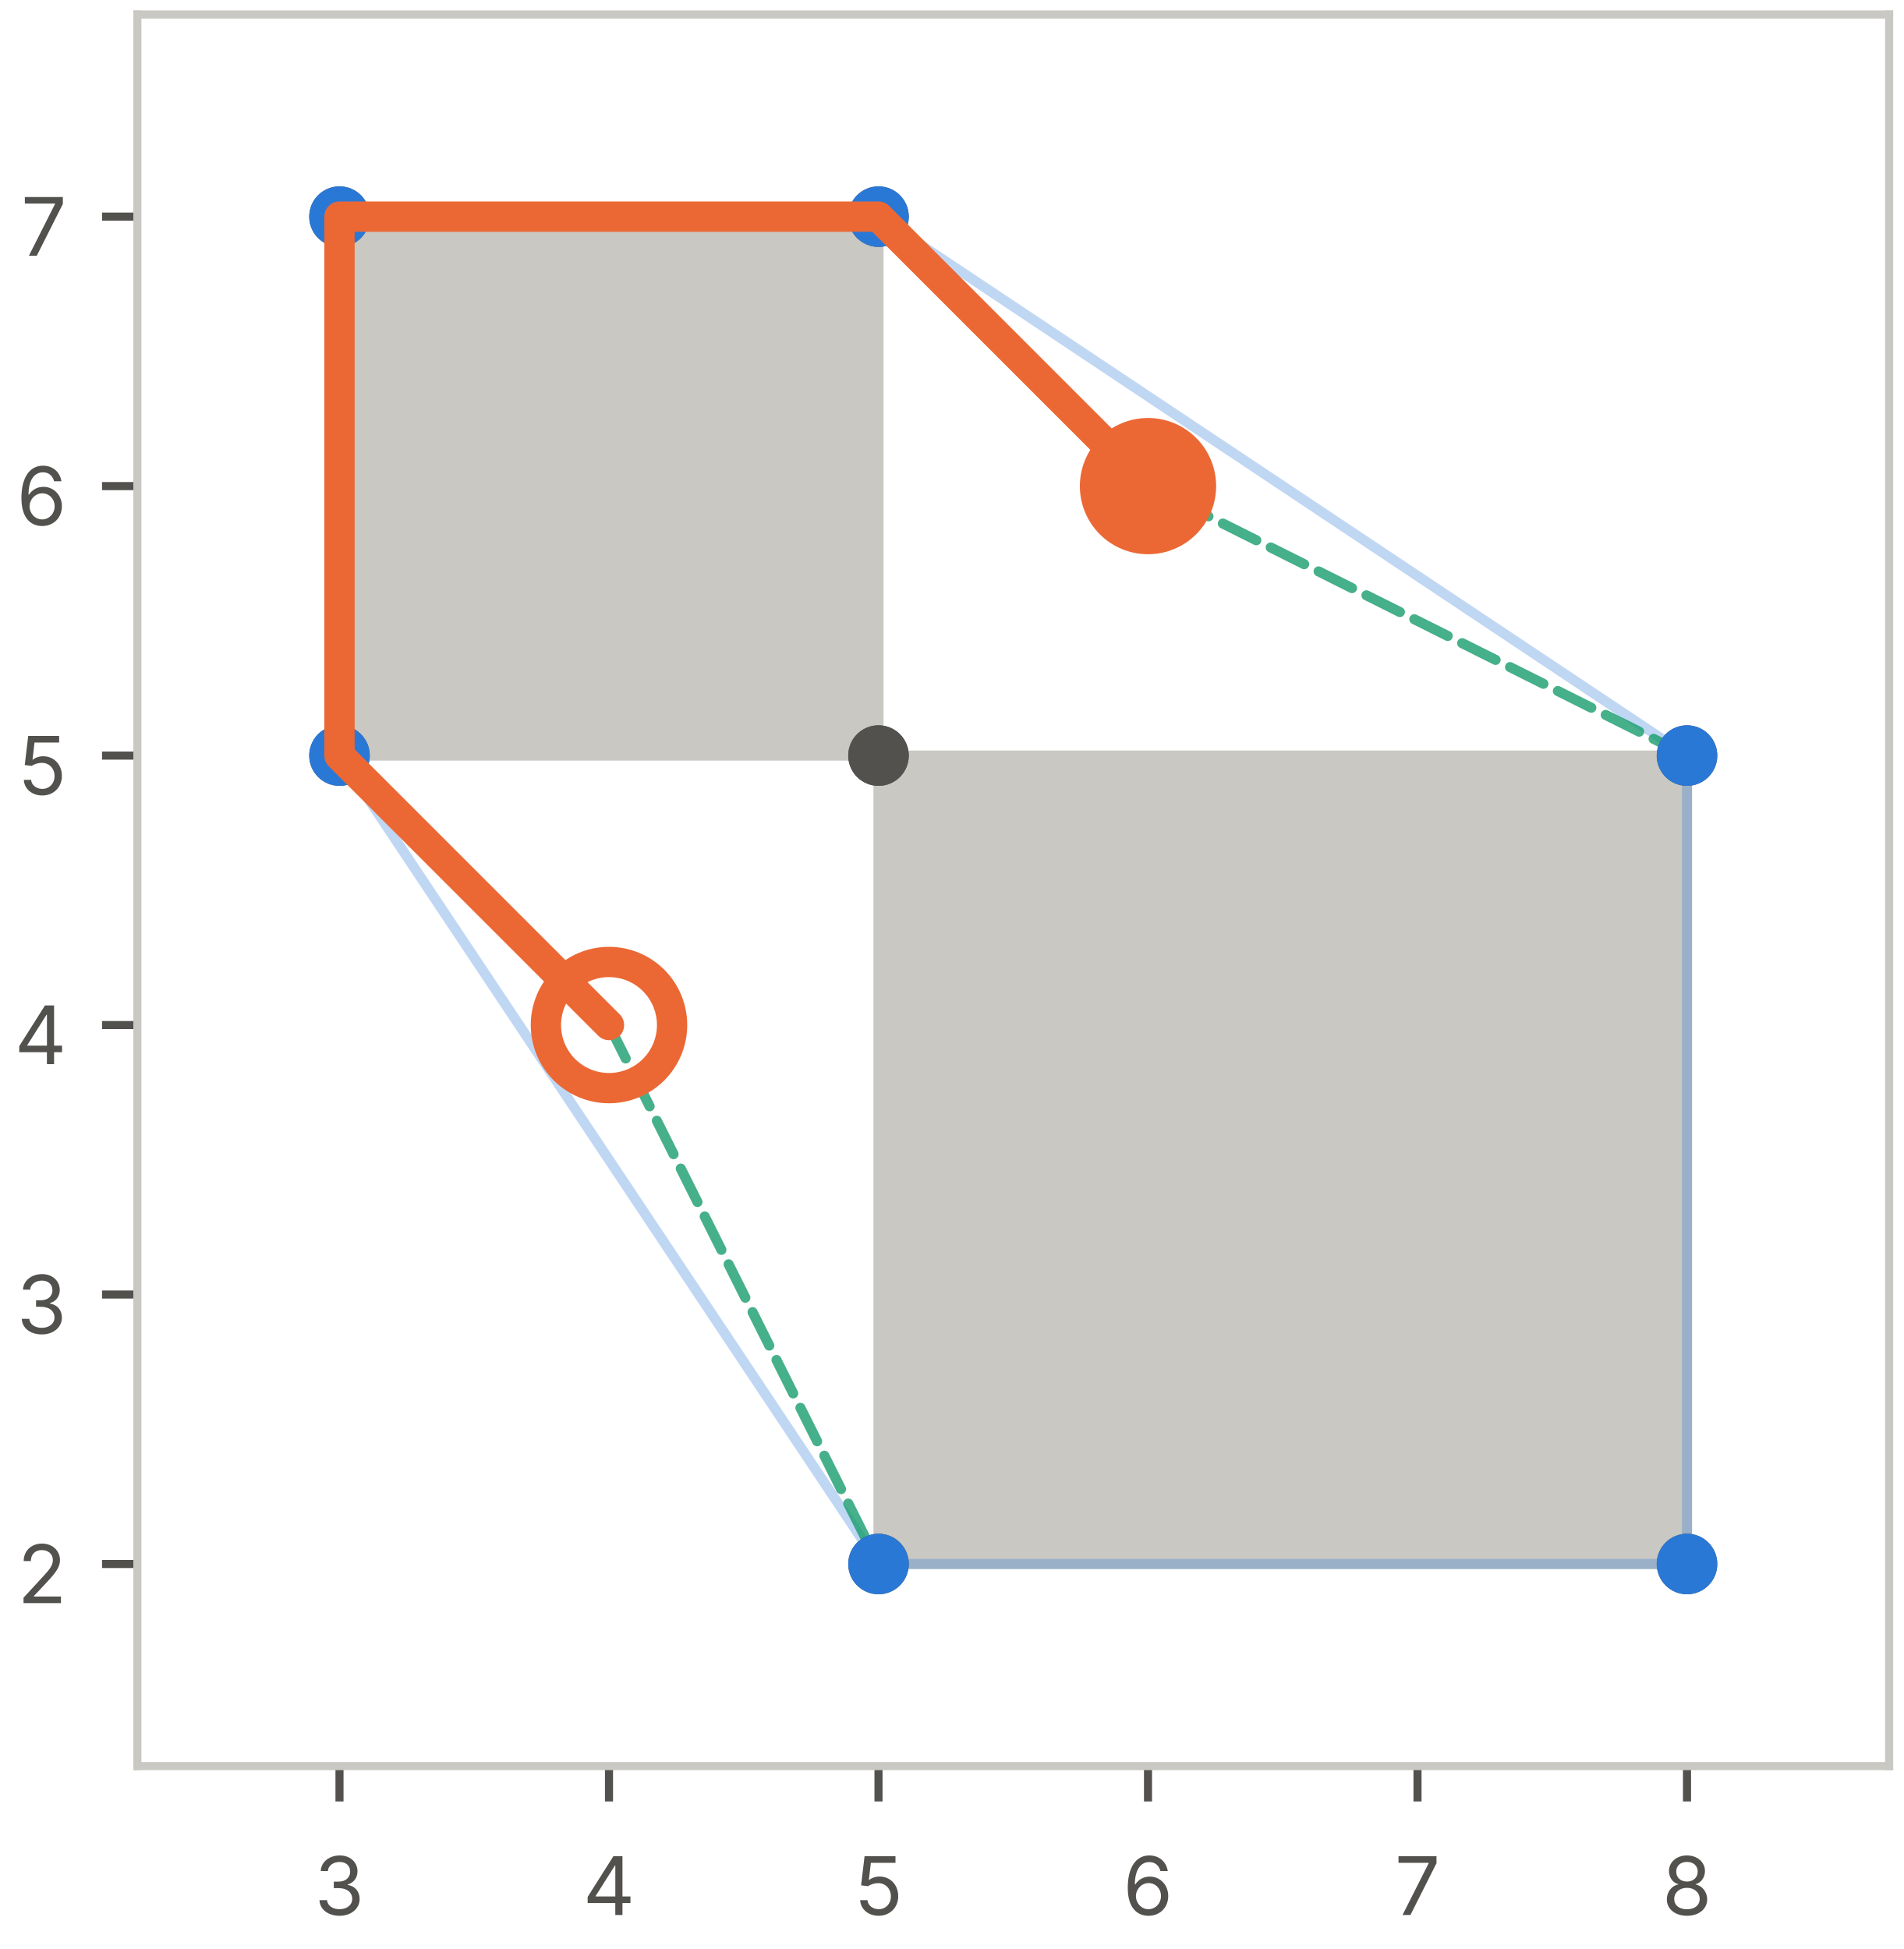
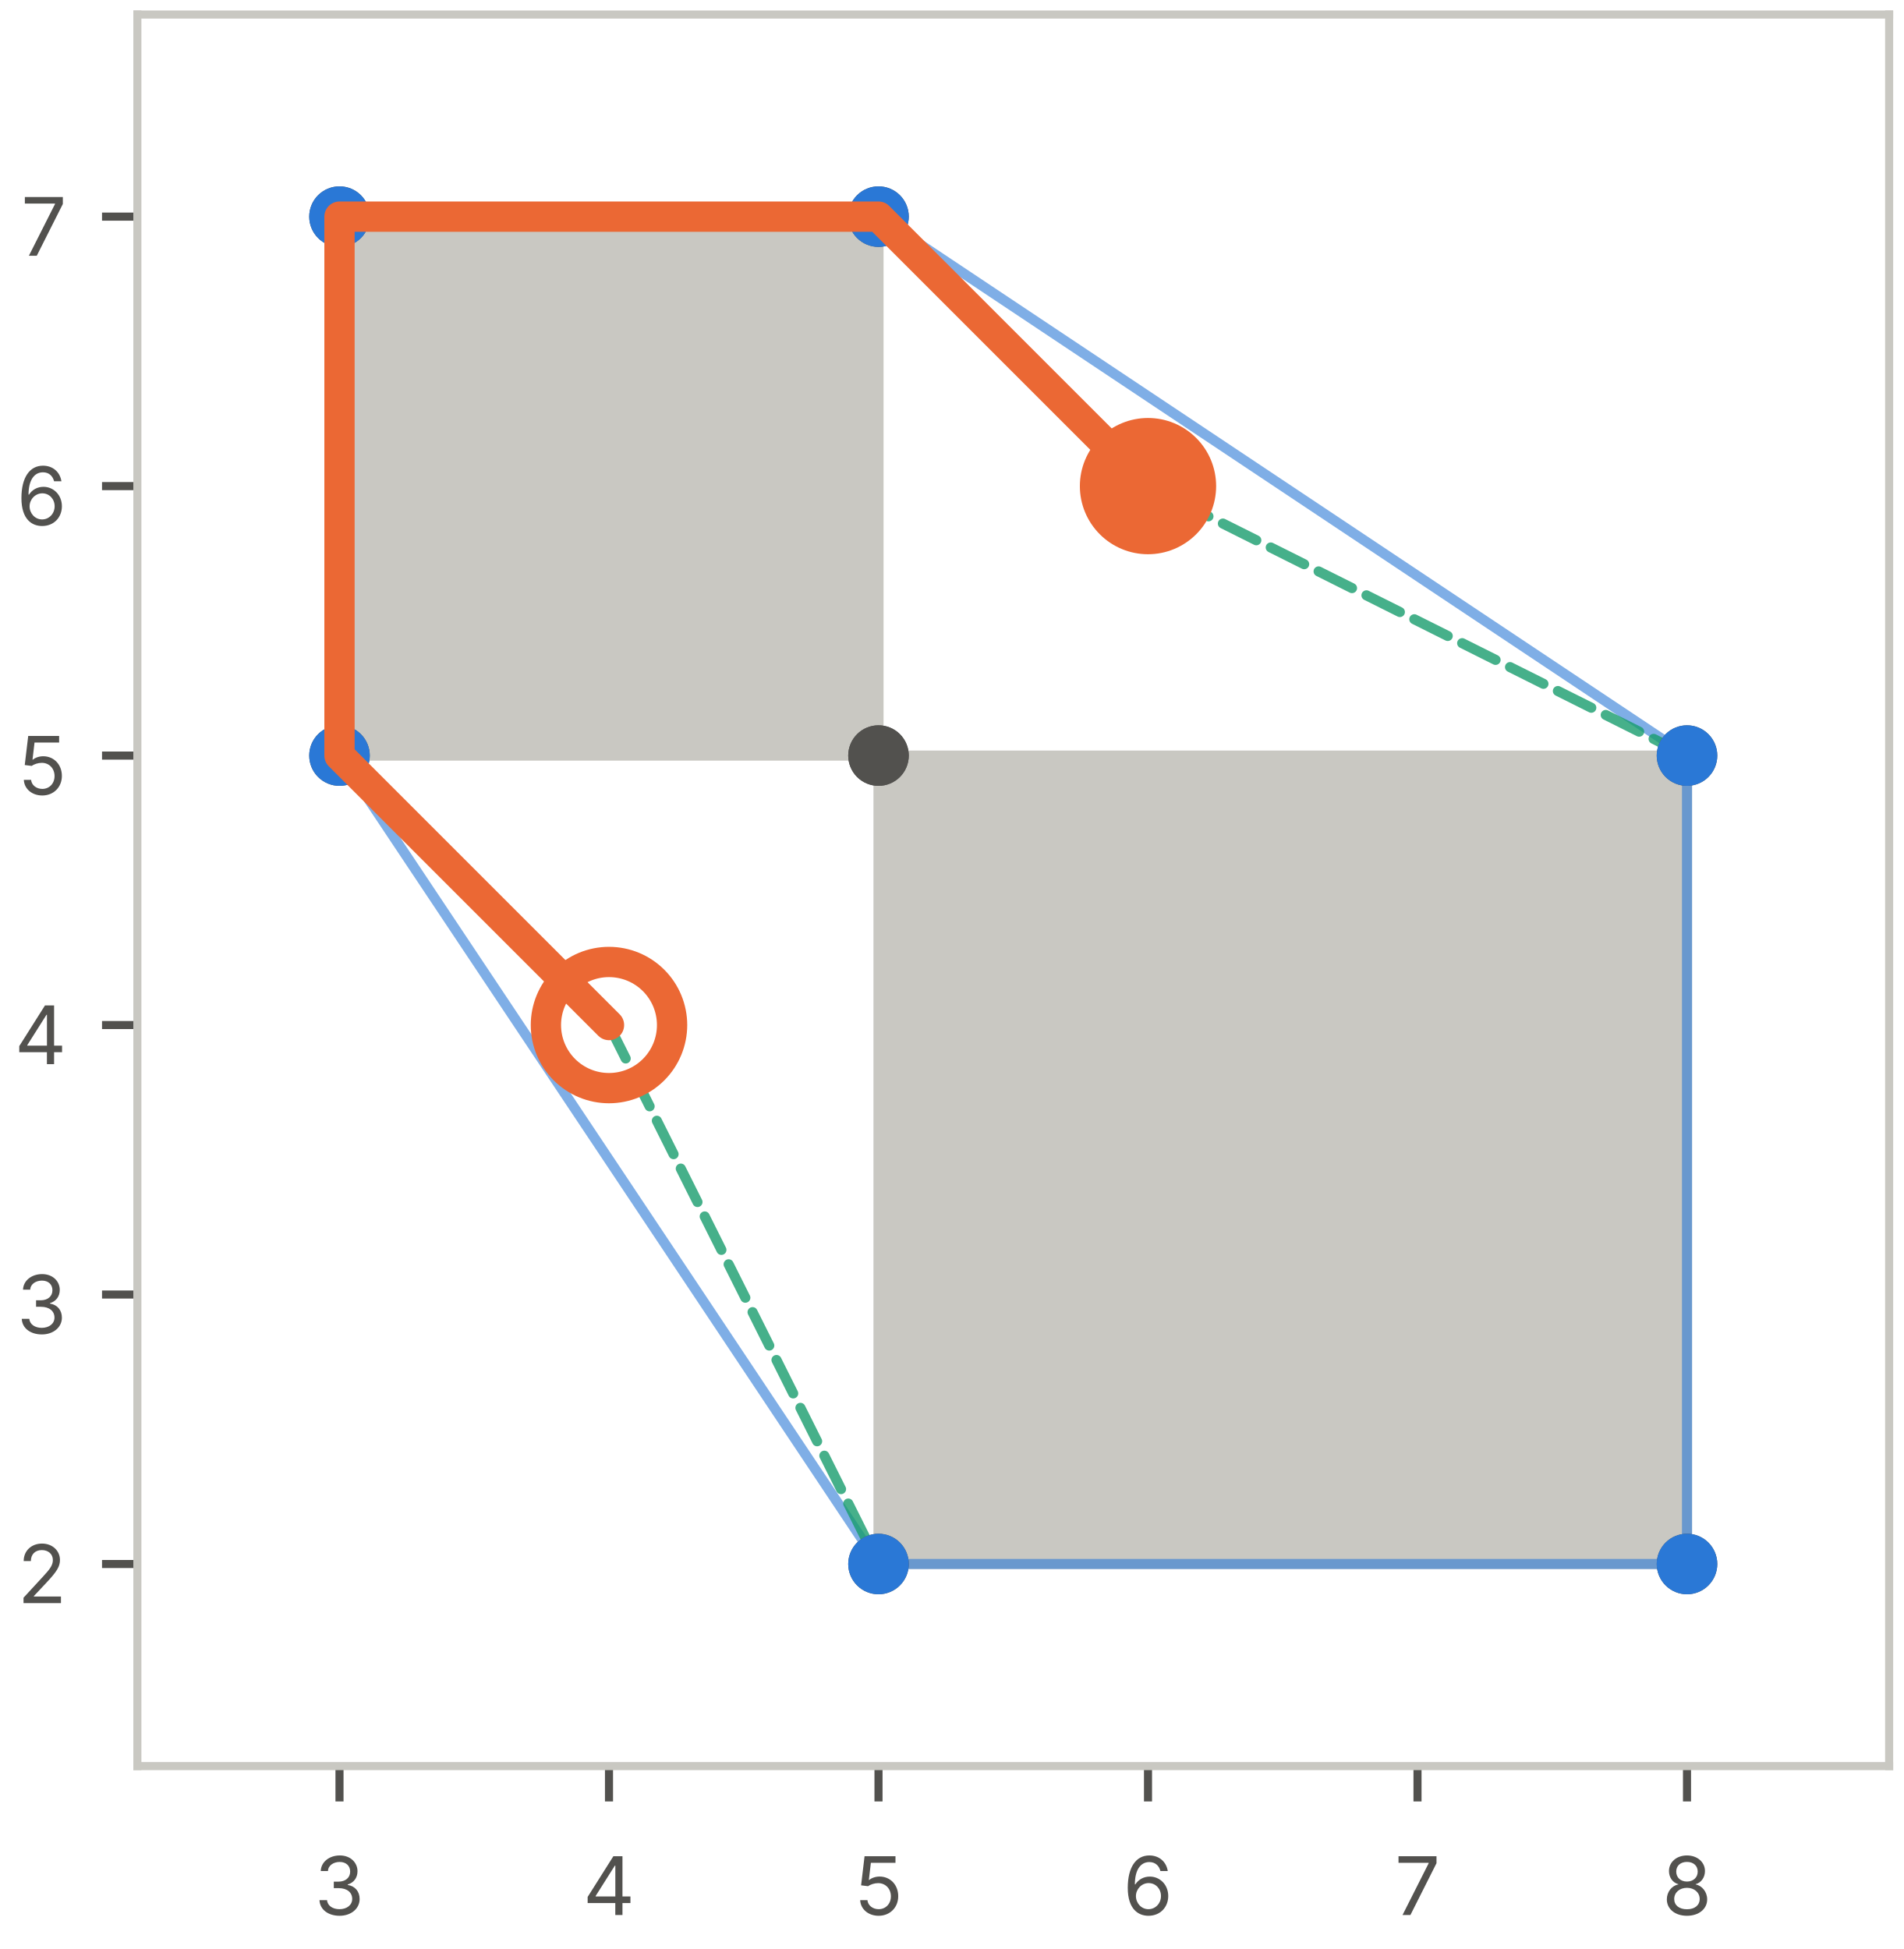
<svg xmlns="http://www.w3.org/2000/svg" xmlns:xlink="http://www.w3.org/1999/xlink" width="188.575pt" height="193.087pt" viewBox="0 0 188.575 193.087" version="1.1">
  <defs>
    <style type="text/css">*{stroke-linejoin: round; stroke-linecap: butt}</style>
  </defs>
  <g id="figure_1">
    <g id="patch_1">
      <path d="M 0 193.087 L 188.575 193.087 L 188.575 0 L 0 0 L 0 193.087 z " style="fill: none" />
    </g>
    <g id="axes_1">
      <g id="patch_2">
        <path d="M 13.607 174.967 L 187.135 174.967 L 187.135 1.44 L 13.607 1.44 L 13.607 174.967 z " style="fill: none" />
      </g>
      <g id="obstacles">
        <path d="M 33.63 74.855 L 33.63 21.462 L 87.023 21.462 L 87.023 74.855 z " clip-path="url(#peca7504e6a)" style="fill: #c9c8c2; stroke: #c9c8c2" />
        <path d="M 87.023 154.945 L 87.023 74.855 L 167.112 74.855 L 167.112 154.945 z " clip-path="url(#peca7504e6a)" style="fill: #c9c8c2; stroke: #c9c8c2" />
      </g>
      <g id="matplotlib.axis_1">
        <g id="xtick_1">
          <g id="line2d_1">
            <defs>
              <path id="m1887eb5eb2" d="M 0 0 L 0 3.5 " style="stroke: #52514e; stroke-width: 0.8" />
            </defs>
            <g>
              <use xlink:href="#m1887eb5eb2" x="33.63" y="174.967" style="fill: #52514e; stroke: #52514e; stroke-width: 0.8" />
            </g>
          </g>
          <g id="text_1">
            <g style="fill: #52514e" transform="translate(31.15924 189.7172) scale(0.08 -0.08)">
              <defs>
                <path id="Inter-Regular-543" d="M 1984 -63 C 2897 -63 3572 503 3572 1266 C 3572 1853 3225 2284 2631 2381 L 2631 2419 C 3106 2559 3403 2944 3403 3469 C 3403 4131 2872 4719 2003 4719 C 1184 4719 516 4216 491 3484 L 1063 3484 C 1081 3938 1516 4203 1991 4203 C 2497 4203 2822 3900 2822 3438 C 2822 2956 2447 2644 1903 2644 L 1525 2644 L 1525 2128 L 1903 2128 C 2594 2128 2984 1775 2984 1272 C 2984 788 2559 459 1975 459 C 1444 459 1025 731 991 1175 L 391 1175 C 422 438 1072 -63 1984 -63 z " transform="scale(0.015625)" />
              </defs>
              <use xlink:href="#Inter-Regular-543" />
            </g>
          </g>
        </g>
        <g id="xtick_2">
          <g id="line2d_2">
            <g>
              <use xlink:href="#m1887eb5eb2" x="60.326" y="174.967" style="fill: #52514e; stroke: #52514e; stroke-width: 0.8" />
            </g>
          </g>
          <g id="text_2">
            <g style="fill: #52514e" transform="translate(57.74261 189.7172) scale(0.08 -0.08)">
              <defs>
                <path id="Inter-Regular-544" d="M 375 947 L 2566 947 L 2566 0 L 3134 0 L 3134 947 L 3766 947 L 3766 1469 L 3134 1469 L 3134 4656 L 2413 4656 L 375 1431 L 375 947 z M 2569 1469 L 1009 1469 L 1009 1506 L 2531 3913 L 2569 3913 L 2569 1469 z " transform="scale(0.015625)" />
              </defs>
              <use xlink:href="#Inter-Regular-544" />
            </g>
          </g>
        </g>
        <g id="xtick_3">
          <g id="line2d_3">
            <g>
              <use xlink:href="#m1887eb5eb2" x="87.023" y="174.967" style="fill: #52514e; stroke: #52514e; stroke-width: 0.8" />
            </g>
          </g>
          <g id="text_3">
            <g style="fill: #52514e" transform="translate(84.59098 189.7172) scale(0.08 -0.08)">
              <defs>
                <path id="Inter-Regular-545" d="M 1956 -63 C 2853 -63 3509 594 3509 1488 C 3509 2388 2881 3047 2028 3047 C 1706 3047 1397 2934 1206 2775 L 1181 2775 L 1341 4134 L 3291 4134 L 3291 4656 L 841 4656 L 566 2350 L 1122 2281 C 1306 2422 1631 2525 1919 2525 C 2503 2525 2928 2078 2928 1478 C 2928 888 2519 459 1956 459 C 1488 459 1106 759 1069 1175 L 494 1175 C 525 463 1138 -63 1956 -63 z " transform="scale(0.015625)" />
              </defs>
              <use xlink:href="#Inter-Regular-545" />
            </g>
          </g>
        </g>
        <g id="xtick_4">
          <g id="line2d_4">
            <g>
              <use xlink:href="#m1887eb5eb2" x="113.719" y="174.967" style="fill: #52514e; stroke: #52514e; stroke-width: 0.8" />
            </g>
          </g>
          <g id="text_4">
            <g style="fill: #52514e" transform="translate(111.2387 189.7172) scale(0.08 -0.08)">
              <defs>
                <path id="Inter-Regular-547" d="M 2019 -63 C 2969 -63 3588 634 3588 1503 C 3588 2403 2925 3044 2128 3044 C 1644 3044 1231 2813 981 2425 L 944 2425 C 944 3544 1375 4194 2091 4194 C 2575 4194 2866 3888 2969 3484 L 3550 3484 C 3438 4216 2872 4719 2091 4719 C 1034 4719 381 3788 381 2150 C 381 434 1241 -63 2019 -63 z M 2019 459 C 1447 459 1028 947 1028 1497 C 1028 2041 1469 2528 2034 2528 C 2597 2528 3013 2072 3013 1503 C 3013 922 2578 459 2019 459 z " transform="scale(0.015625)" />
              </defs>
              <use xlink:href="#Inter-Regular-547" />
            </g>
          </g>
        </g>
        <g id="xtick_5">
          <g id="line2d_5">
            <g>
              <use xlink:href="#m1887eb5eb2" x="140.416" y="174.967" style="fill: #52514e; stroke: #52514e; stroke-width: 0.8" />
            </g>
          </g>
          <g id="text_5">
            <g style="fill: #52514e" transform="translate(138.1521 189.7172) scale(0.08 -0.08)">
              <defs>
                <path id="Inter-Regular-548" d="M 625 0 L 1250 0 L 3316 4103 L 3316 4656 L 306 4656 L 306 4134 L 2694 4134 L 2694 4097 L 625 0 z " transform="scale(0.015625)" />
              </defs>
              <use xlink:href="#Inter-Regular-548" />
            </g>
          </g>
        </g>
        <g id="xtick_6">
          <g id="line2d_6">
            <g>
              <use xlink:href="#m1887eb5eb2" x="167.112" y="174.967" style="fill: #52514e; stroke: #52514e; stroke-width: 0.8" />
            </g>
          </g>
          <g id="text_6">
            <g style="fill: #52514e" transform="translate(164.638 189.7172) scale(0.08 -0.08)">
              <defs>
                <path id="Inter-Regular-549" d="M 1978 -63 C 2916 -63 3578 478 3578 1238 C 3578 1825 3175 2325 2669 2419 L 2669 2444 C 3109 2559 3403 2988 3403 3481 C 3403 4191 2794 4719 1978 4719 C 1150 4719 550 4191 550 3481 C 550 2988 838 2559 1291 2444 L 1291 2419 C 769 2325 381 1825 381 1238 C 381 478 1031 -63 1978 -63 z M 1978 453 C 1350 453 966 775 966 1269 C 966 1784 1391 2153 1978 2153 C 2553 2153 2984 1784 2984 1269 C 2984 775 2594 453 1978 453 z M 1978 2650 C 1475 2650 1125 2966 1125 3438 C 1125 3903 1463 4206 1978 4206 C 2484 4206 2828 3903 2828 3438 C 2828 2966 2469 2650 1978 2650 z " transform="scale(0.015625)" />
              </defs>
              <use xlink:href="#Inter-Regular-549" />
            </g>
          </g>
        </g>
      </g>
      <g id="matplotlib.axis_2">
        <g id="ytick_1">
          <g id="line2d_7">
            <defs>
              <path id="m7041d16431" d="M 0 0 L -3.5 0 " style="stroke: #52514e; stroke-width: 0.8" />
            </defs>
            <g>
              <use xlink:href="#m7041d16431" x="13.607" y="154.945" style="fill: #52514e; stroke: #52514e; stroke-width: 0.8" />
            </g>
          </g>
          <g id="text_7">
            <g style="fill: #52514e" transform="translate(1.72875 158.8198) scale(0.08 -0.08)">
              <defs>
                <path id="Inter-Regular-541" d="M 481 0 L 3447 0 L 3447 522 L 1300 522 L 1300 559 L 2319 1644 C 3141 2519 3369 2916 3369 3419 C 3369 4147 2778 4719 1947 4719 C 1119 4719 494 4159 494 3334 L 1063 3334 C 1063 3859 1400 4203 1931 4203 C 2428 4203 2806 3900 2806 3413 C 2806 2984 2544 2666 2028 2106 L 481 428 L 481 0 z " transform="scale(0.015625)" />
              </defs>
              <use xlink:href="#Inter-Regular-541" />
            </g>
          </g>
        </g>
        <g id="ytick_2">
          <g id="line2d_8">
            <g>
              <use xlink:href="#m7041d16431" x="13.607" y="128.248" style="fill: #52514e; stroke: #52514e; stroke-width: 0.8" />
            </g>
          </g>
          <g id="text_8">
            <g style="fill: #52514e" transform="translate(1.66625 132.1233) scale(0.08 -0.08)">
              <use xlink:href="#Inter-Regular-543" />
            </g>
          </g>
        </g>
        <g id="ytick_3">
          <g id="line2d_9">
            <g>
              <use xlink:href="#m7041d16431" x="13.607" y="101.552" style="fill: #52514e; stroke: #52514e; stroke-width: 0.8" />
            </g>
          </g>
          <g id="text_9">
            <g style="fill: #52514e" transform="translate(1.44 105.4268) scale(0.08 -0.08)">
              <use xlink:href="#Inter-Regular-544" />
            </g>
          </g>
        </g>
        <g id="ytick_4">
          <g id="line2d_10">
            <g>
              <use xlink:href="#m7041d16431" x="13.607" y="74.855" style="fill: #52514e; stroke: #52514e; stroke-width: 0.8" />
            </g>
          </g>
          <g id="text_10">
            <g style="fill: #52514e" transform="translate(1.74375 78.73035) scale(0.08 -0.08)">
              <use xlink:href="#Inter-Regular-545" />
            </g>
          </g>
        </g>
        <g id="ytick_5">
          <g id="line2d_11">
            <g>
              <use xlink:href="#m7041d16431" x="13.607" y="48.159" style="fill: #52514e; stroke: #52514e; stroke-width: 0.8" />
            </g>
          </g>
          <g id="text_11">
            <g style="fill: #52514e" transform="translate(1.64625 52.03386) scale(0.08 -0.08)">
              <use xlink:href="#Inter-Regular-547" />
            </g>
          </g>
        </g>
        <g id="ytick_6">
          <g id="line2d_12">
            <g>
              <use xlink:href="#m7041d16431" x="13.607" y="21.462" style="fill: #52514e; stroke: #52514e; stroke-width: 0.8" />
            </g>
          </g>
          <g id="text_12">
            <g style="fill: #52514e" transform="translate(2.08 25.33737) scale(0.08 -0.08)">
              <use xlink:href="#Inter-Regular-548" />
            </g>
          </g>
        </g>
      </g>
      <g id="visibility-graph">
-         <path d="M 33.63 74.855 L 33.63 21.462 " clip-path="url(#peca7504e6a)" style="fill: none; stroke: #2a78d6; stroke-opacity: 0.3; stroke-linecap: round" />
-         <path d="M 33.63 74.855 L 87.023 154.945 " clip-path="url(#peca7504e6a)" style="fill: none; stroke: #2a78d6; stroke-opacity: 0.3; stroke-linecap: round" />
-         <path d="M 33.63 21.462 L 87.023 21.462 " clip-path="url(#peca7504e6a)" style="fill: none; stroke: #2a78d6; stroke-opacity: 0.3; stroke-linecap: round" />
-         <path d="M 87.023 21.462 L 167.112 74.855 " clip-path="url(#peca7504e6a)" style="fill: none; stroke: #2a78d6; stroke-opacity: 0.3; stroke-linecap: round" />
-         <path d="M 87.023 154.945 L 167.112 154.945 " clip-path="url(#peca7504e6a)" style="fill: none; stroke: #2a78d6; stroke-opacity: 0.3; stroke-linecap: round" />
-         <path d="M 167.112 74.855 L 167.112 154.945 " clip-path="url(#peca7504e6a)" style="fill: none; stroke: #2a78d6; stroke-opacity: 0.3; stroke-linecap: round" />
+         <path d="M 33.63 74.855 L 33.63 21.462 " clip-path="url(#peca7504e6a)" style="fill: none; stroke: #2a78d6; stroke-opacity: 0.6; stroke-linecap: round" />
+         <path d="M 33.63 74.855 L 87.023 154.945 " clip-path="url(#peca7504e6a)" style="fill: none; stroke: #2a78d6; stroke-opacity: 0.6; stroke-linecap: round" />
+         <path d="M 33.63 21.462 L 87.023 21.462 " clip-path="url(#peca7504e6a)" style="fill: none; stroke: #2a78d6; stroke-opacity: 0.6; stroke-linecap: round" />
+         <path d="M 87.023 21.462 L 167.112 74.855 " clip-path="url(#peca7504e6a)" style="fill: none; stroke: #2a78d6; stroke-opacity: 0.6; stroke-linecap: round" />
+         <path d="M 87.023 154.945 L 167.112 154.945 " clip-path="url(#peca7504e6a)" style="fill: none; stroke: #2a78d6; stroke-opacity: 0.6; stroke-linecap: round" />
+         <path d="M 167.112 74.855 L 167.112 154.945 " clip-path="url(#peca7504e6a)" style="fill: none; stroke: #2a78d6; stroke-opacity: 0.6; stroke-linecap: round" />
      </g>
      <g id="query-edges">
        <path d="M 87.023 21.462 L 113.719 48.159 " clip-path="url(#peca7504e6a)" style="fill: none; stroke-dasharray: 3.7,1.6; stroke-dashoffset: 0; stroke: #189c6d; stroke-opacity: 0.8; stroke-linecap: round" />
        <path d="M 167.112 74.855 L 113.719 48.159 " clip-path="url(#peca7504e6a)" style="fill: none; stroke-dasharray: 3.7,1.6; stroke-dashoffset: 0; stroke: #189c6d; stroke-opacity: 0.8; stroke-linecap: round" />
        <path d="M 60.326 101.552 L 33.63 74.855 " clip-path="url(#peca7504e6a)" style="fill: none; stroke-dasharray: 3.7,1.6; stroke-dashoffset: 0; stroke: #189c6d; stroke-opacity: 0.8; stroke-linecap: round" />
        <path d="M 60.326 101.552 L 87.023 154.945 " clip-path="url(#peca7504e6a)" style="fill: none; stroke-dasharray: 3.7,1.6; stroke-dashoffset: 0; stroke: #189c6d; stroke-opacity: 0.8; stroke-linecap: round" />
      </g>
      <g id="patch_3">
        <path d="M 13.607 174.967 L 13.607 1.44 " style="fill: none; stroke: #c9c8c2; stroke-width: 0.8; stroke-linejoin: miter; stroke-linecap: square" />
      </g>
      <g id="patch_4">
        <path d="M 187.135 174.967 L 187.135 1.44 " style="fill: none; stroke: #c9c8c2; stroke-width: 0.8; stroke-linejoin: miter; stroke-linecap: square" />
      </g>
      <g id="patch_5">
        <path d="M 13.607 174.967 L 187.135 174.967 " style="fill: none; stroke: #c9c8c2; stroke-width: 0.8; stroke-linejoin: miter; stroke-linecap: square" />
      </g>
      <g id="patch_6">
        <path d="M 13.607 1.44 L 187.135 1.44 " style="fill: none; stroke: #c9c8c2; stroke-width: 0.8; stroke-linejoin: miter; stroke-linecap: square" />
      </g>
      <g id="vertices">
        <defs>
          <path id="mb3d06425f8" d="M 0 2.5 C 0.663 2.5 1.299 2.237 1.768 1.768 C 2.237 1.299 2.5 0.663 2.5 0 C 2.5 -0.663 2.237 -1.299 1.768 -1.768 C 1.299 -2.237 0.663 -2.5 0 -2.5 C -0.663 -2.5 -1.299 -2.237 -1.768 -1.768 C -2.237 -1.299 -2.5 -0.663 -2.5 0 C -2.5 0.663 -2.237 1.299 -1.768 1.768 C -1.299 2.237 -0.663 2.5 0 2.5 z " style="stroke: #52514e" />
        </defs>
        <g clip-path="url(#peca7504e6a)">
          <use xlink:href="#mb3d06425f8" x="33.63" y="74.855" style="fill: #52514e; stroke: #52514e" />
          <use xlink:href="#mb3d06425f8" x="33.63" y="21.462" style="fill: #52514e; stroke: #52514e" />
          <use xlink:href="#mb3d06425f8" x="87.023" y="21.462" style="fill: #52514e; stroke: #52514e" />
          <use xlink:href="#mb3d06425f8" x="87.023" y="74.855" style="fill: #52514e; stroke: #52514e" />
          <use xlink:href="#mb3d06425f8" x="87.023" y="154.945" style="fill: #52514e; stroke: #52514e" />
          <use xlink:href="#mb3d06425f8" x="87.023" y="74.855" style="fill: #52514e; stroke: #52514e" />
          <use xlink:href="#mb3d06425f8" x="167.112" y="74.855" style="fill: #52514e; stroke: #52514e" />
          <use xlink:href="#mb3d06425f8" x="167.112" y="154.945" style="fill: #52514e; stroke: #52514e" />
        </g>
      </g>
      <g id="extremities">
        <defs>
          <path id="m255a2caa47" d="M 0 2.5 C 0.663 2.5 1.299 2.237 1.768 1.768 C 2.237 1.299 2.5 0.663 2.5 0 C 2.5 -0.663 2.237 -1.299 1.768 -1.768 C 1.299 -2.237 0.663 -2.5 0 -2.5 C -0.663 -2.5 -1.299 -2.237 -1.768 -1.768 C -2.237 -1.299 -2.5 -0.663 -2.5 0 C -2.5 0.663 -2.237 1.299 -1.768 1.768 C -1.299 2.237 -0.663 2.5 0 2.5 z " style="stroke: #2a78d6" />
        </defs>
        <g clip-path="url(#peca7504e6a)">
          <use xlink:href="#m255a2caa47" x="33.63" y="74.855" style="fill: #2a78d6; stroke: #2a78d6" />
          <use xlink:href="#m255a2caa47" x="33.63" y="21.462" style="fill: #2a78d6; stroke: #2a78d6" />
          <use xlink:href="#m255a2caa47" x="87.023" y="21.462" style="fill: #2a78d6; stroke: #2a78d6" />
          <use xlink:href="#m255a2caa47" x="87.023" y="154.945" style="fill: #2a78d6; stroke: #2a78d6" />
          <use xlink:href="#m255a2caa47" x="167.112" y="74.855" style="fill: #2a78d6; stroke: #2a78d6" />
          <use xlink:href="#m255a2caa47" x="167.112" y="154.945" style="fill: #2a78d6; stroke: #2a78d6" />
        </g>
      </g>
      <g id="path">
        <path d="M 60.326 101.552 L 33.63 74.855 L 33.63 21.462 L 87.023 21.462 L 113.719 48.159 " clip-path="url(#peca7504e6a)" style="fill: none; stroke: #eb6834; stroke-width: 3; stroke-linecap: round" />
      </g>
      <g id="start">
        <path d="M 60.326 107.802 C 61.984 107.802 63.574 107.143 64.746 105.971 C 65.918 104.799 66.576 103.209 66.576 101.552 C 66.576 99.894 65.918 98.304 64.746 97.132 C 63.574 95.96 61.984 95.302 60.326 95.302 C 58.669 95.302 57.079 95.96 55.907 97.132 C 54.735 98.304 54.076 99.894 54.076 101.552 C 54.076 103.209 54.735 104.799 55.907 105.971 C 57.079 107.143 58.669 107.802 60.326 107.802 L 60.326 107.802 z " clip-path="url(#peca7504e6a)" style="fill: none; stroke: #eb6834; stroke-width: 3" />
      </g>
      <g id="goal">
        <defs>
          <path id="m350cb59383" d="M 0 6.25 C 1.658 6.25 3.247 5.591 4.419 4.419 C 5.591 3.247 6.25 1.658 6.25 0 C 6.25 -1.658 5.591 -3.247 4.419 -4.419 C 3.247 -5.591 1.658 -6.25 0 -6.25 C -1.658 -6.25 -3.247 -5.591 -4.419 -4.419 C -5.591 -3.247 -6.25 -1.658 -6.25 0 C -6.25 1.658 -5.591 3.247 -4.419 4.419 C -3.247 5.591 -1.658 6.25 0 6.25 z " style="stroke: #eb6834" />
        </defs>
        <g clip-path="url(#peca7504e6a)">
          <use xlink:href="#m350cb59383" x="113.719" y="48.159" style="fill: #eb6834; stroke: #eb6834" />
        </g>
      </g>
    </g>
  </g>
  <defs>
    <clipPath id="peca7504e6a">
      <rect x="13.607" y="1.44" width="173.527" height="173.527" />
    </clipPath>
  </defs>
</svg>
